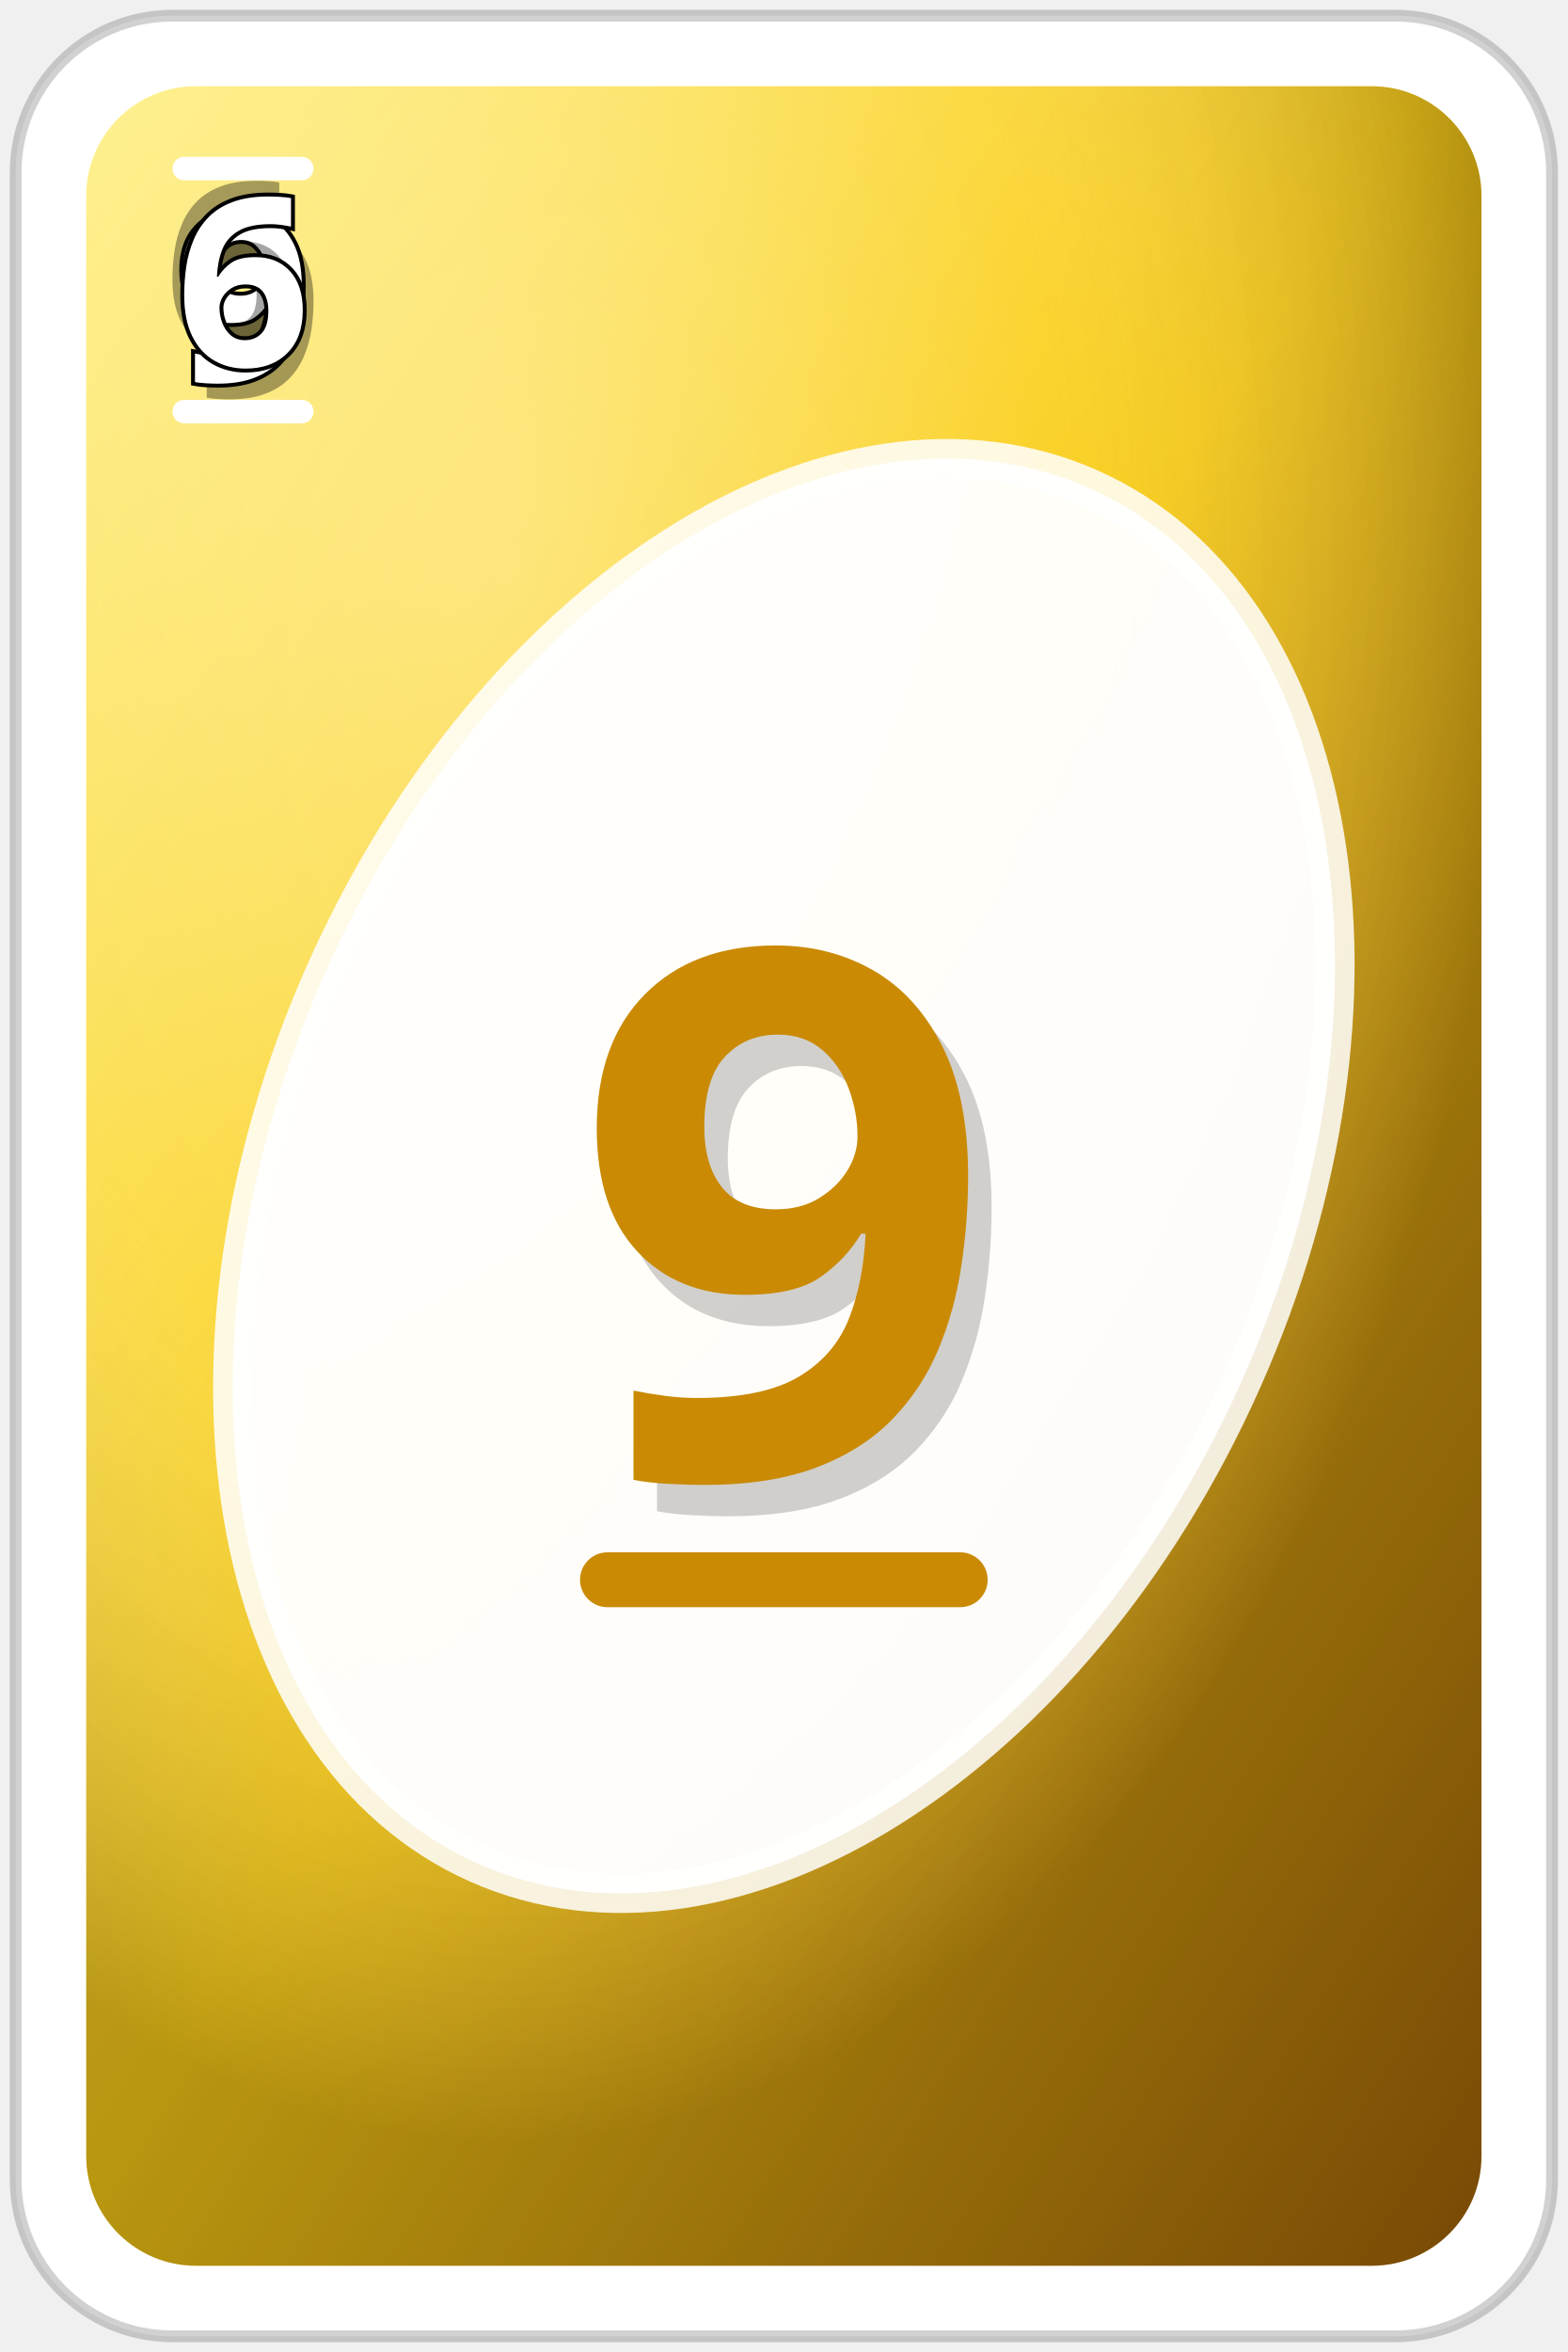
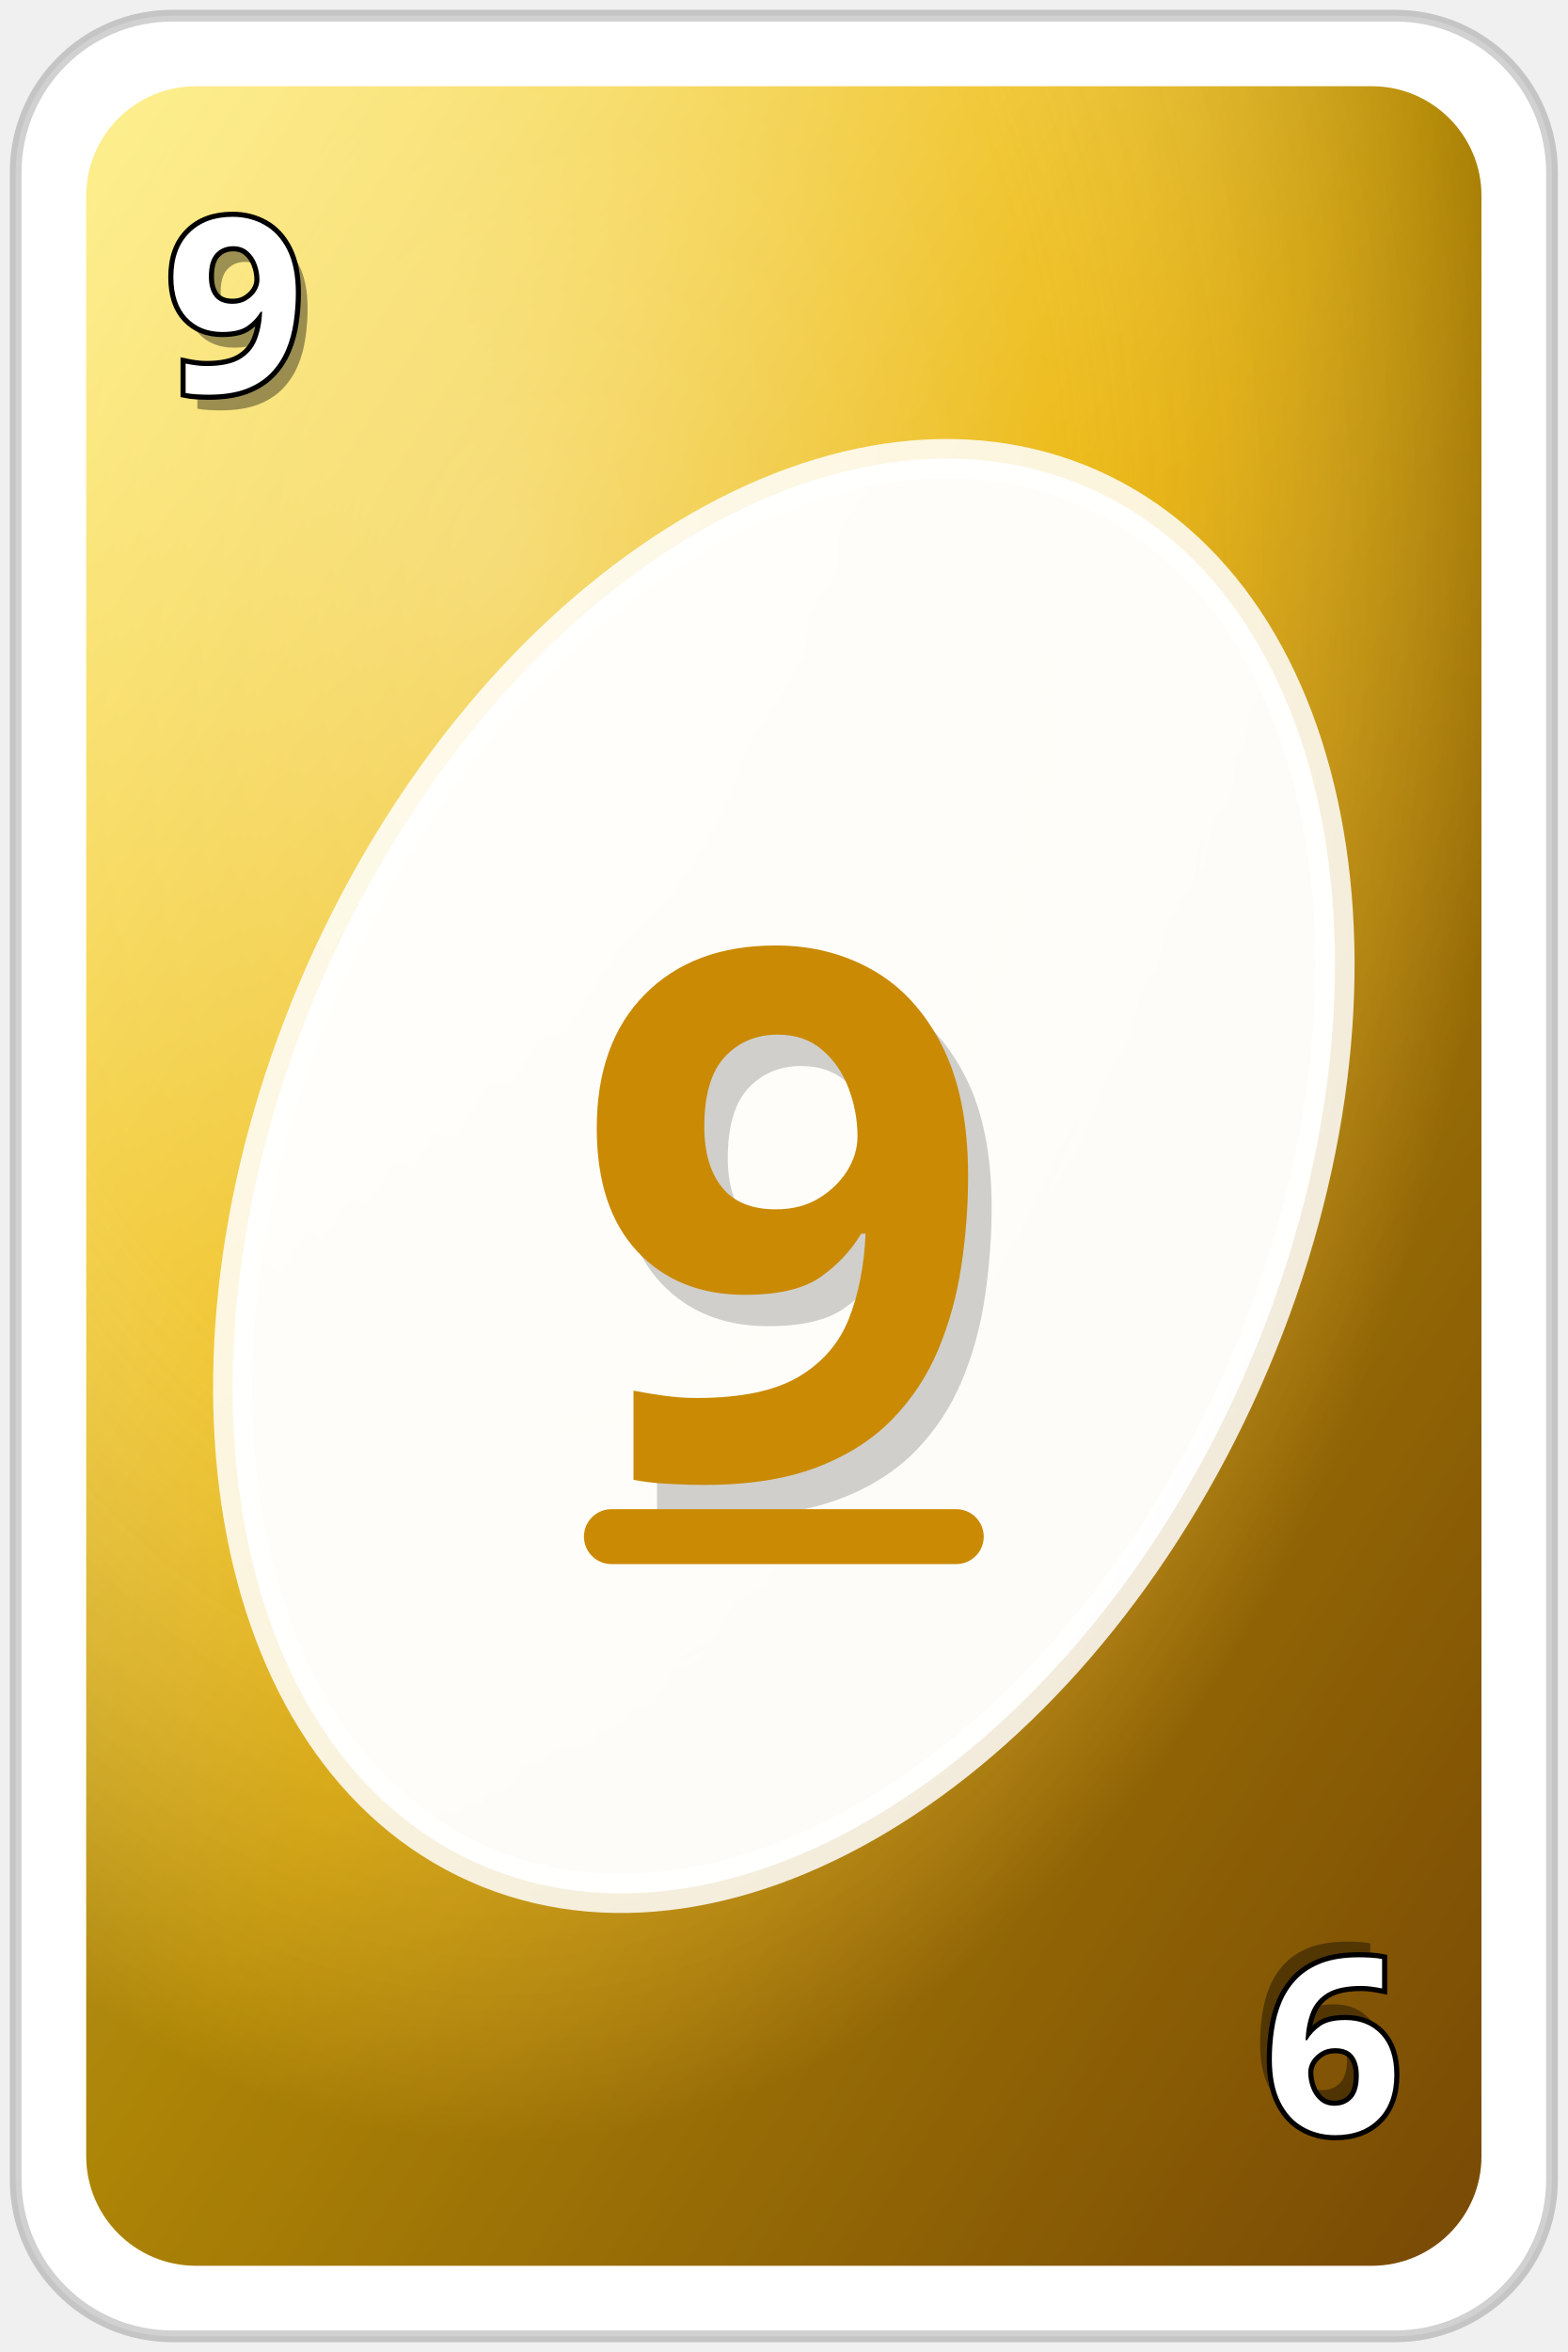
<svg xmlns="http://www.w3.org/2000/svg" viewBox="0 0 200 300" width="200" height="300">
  <defs>
    <linearGradient id="bgGrad" x1="0%" y1="0%" x2="100%" y2="100%">
      <stop offset="0%" stop-color="#FEF08A" />
-       <stop offset="48%" stop-color="#FACC15" />
+       <stop offset="48%" stop-color="#EAB308" />
      <stop offset="100%" stop-color="#A16207" />
    </linearGradient>
    <radialGradient id="satinSheen" cx="30%" cy="22%" r="72%">
      <stop offset="0%" stop-color="rgba(255,255,255,0.28)" />
      <stop offset="55%" stop-color="rgba(255,255,255,0.04)" />
      <stop offset="100%" stop-color="rgba(0,0,0,0.26)" />
    </radialGradient>
    <clipPath id="wildClip">
      <ellipse cx="0" cy="0" rx="58" ry="88" />
    </clipPath>
  </defs>
  <rect x="2" y="2" width="196" height="296" rx="20" fill="#FFFFFF" stroke="rgba(0,0,0,0.18)" stroke-width="1.5" />
  <rect x="11" y="11" width="178" height="278" rx="14" fill="url(#bgGrad)" />
  <rect x="11" y="11" width="178" height="278" rx="14" fill="url(#satinSheen)" />
  <ellipse cx="100" cy="150" rx="64" ry="96" transform="rotate(24 100 150)" fill="rgba(255,255,255,0.97)" stroke="rgba(255,255,255,0.85)" stroke-width="5" />
-   <g>
-     <text x="103" y="156" text-anchor="middle" dominant-baseline="central" font-family="Outfit, Arial Black, sans-serif" font-weight="900" font-size="94" fill="rgba(0,0,0,0.18)">9</text>
-     <text x="100" y="152" text-anchor="middle" dominant-baseline="central" font-family="Outfit, Arial Black, sans-serif" font-weight="900" font-size="94" fill="#CA8A04">9</text>
-     <rect x="74" y="198" width="52" height="7" rx="3.5" fill="#CA8A04" />
+   <text x="103" y="156" text-anchor="middle" dominant-baseline="central" font-family="Outfit, Arial Black, sans-serif" font-weight="900" font-size="94" fill="rgba(0,0,0,0.18)">9</text>
+   <text x="100" y="152" text-anchor="middle" dominant-baseline="central" font-family="Outfit, Arial Black, sans-serif" font-weight="900" font-size="94" fill="#CA8A04">9</text>
+   <line x1="78" y1="196" x2="122" y2="196" stroke="#CA8A04" stroke-width="7" stroke-linecap="round" />
+   <g transform="translate(30, 38)">
+     <text x="0" y="0" text-anchor="middle" dominant-baseline="central" font-family="Outfit, Arial Black, sans-serif" font-weight="900" font-size="31" fill="#000000" opacity="0.38" transform="translate(1.5, 2)">9</text>
+     <text x="0" y="0" text-anchor="middle" dominant-baseline="central" font-family="Outfit, Arial Black, sans-serif" font-weight="900" font-size="31" fill="#FFFFFF" stroke="#000000" stroke-width="1.3" paint-order="stroke">9</text>
  </g>
-   <text x="31" y="37" text-anchor="middle" dominant-baseline="central" font-family="Outfit, Arial Black, sans-serif" font-weight="900" font-size="30" fill="#000000" opacity="0.35" transform="translate(1.5, 2)">9</text>
-   <text x="31" y="37" text-anchor="middle" dominant-baseline="central" font-family="Outfit, Arial Black, sans-serif" font-weight="900" font-size="30" fill="#FFFFFF" stroke="#000000" stroke-width="1" paint-order="stroke">9</text>
-   <rect x="22" y="51" width="18" height="3" rx="1.5" fill="#FFFFFF" />
-   <g transform="rotate(180 100 150)">
-     <text x="169" y="263" text-anchor="middle" dominant-baseline="central" font-family="Outfit, Arial Black, sans-serif" font-weight="900" font-size="30" fill="#000000" opacity="0.35" transform="translate(1.5, 2)">9</text>
-     <text x="169" y="263" text-anchor="middle" dominant-baseline="central" font-family="Outfit, Arial Black, sans-serif" font-weight="900" font-size="30" fill="#FFFFFF" stroke="#000000" stroke-width="1" paint-order="stroke">9</text>
-     <rect x="160" y="277" width="18" height="3" rx="1.5" fill="#FFFFFF" />
+   <g transform="translate(170, 262) rotate(180)">
+     <text x="0" y="0" text-anchor="middle" dominant-baseline="central" font-family="Outfit, Arial Black, sans-serif" font-weight="900" font-size="31" fill="#000000" opacity="0.38" transform="translate(1.5, 2)">9</text>
+     <text x="0" y="0" text-anchor="middle" dominant-baseline="central" font-family="Outfit, Arial Black, sans-serif" font-weight="900" font-size="31" fill="#FFFFFF" stroke="#000000" stroke-width="1.3" paint-order="stroke">9</text>
  </g>
</svg>
